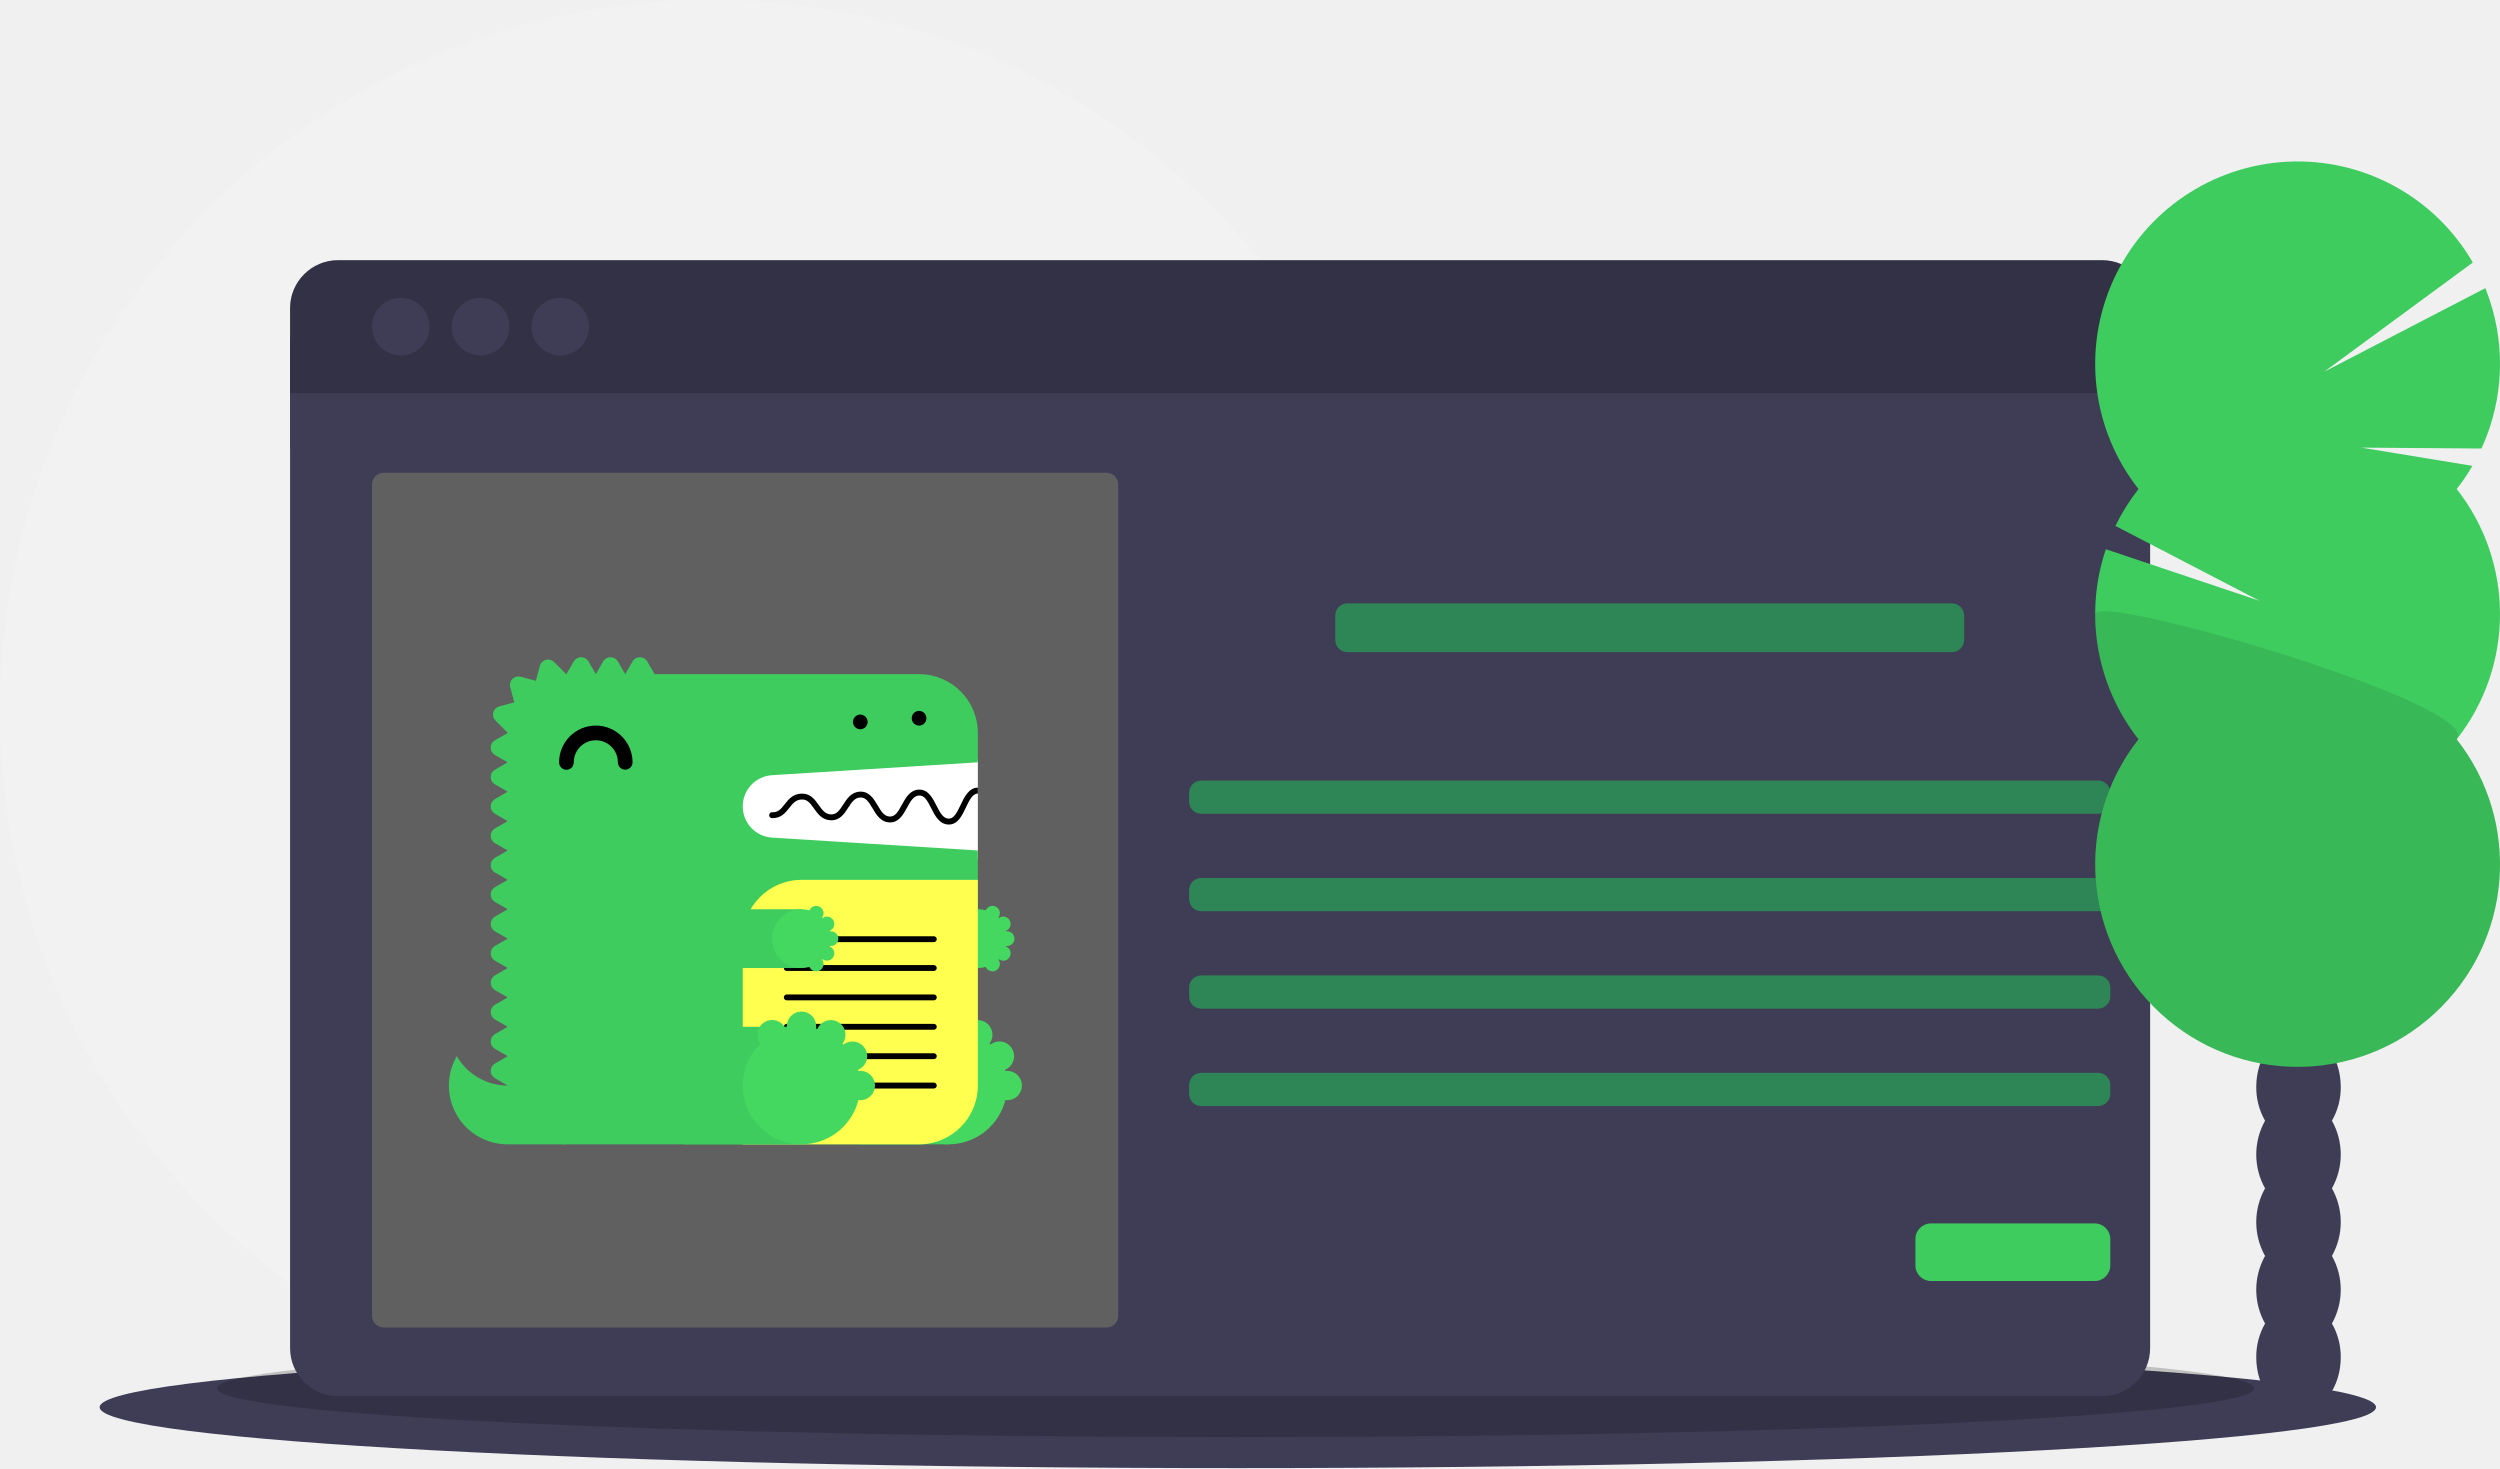
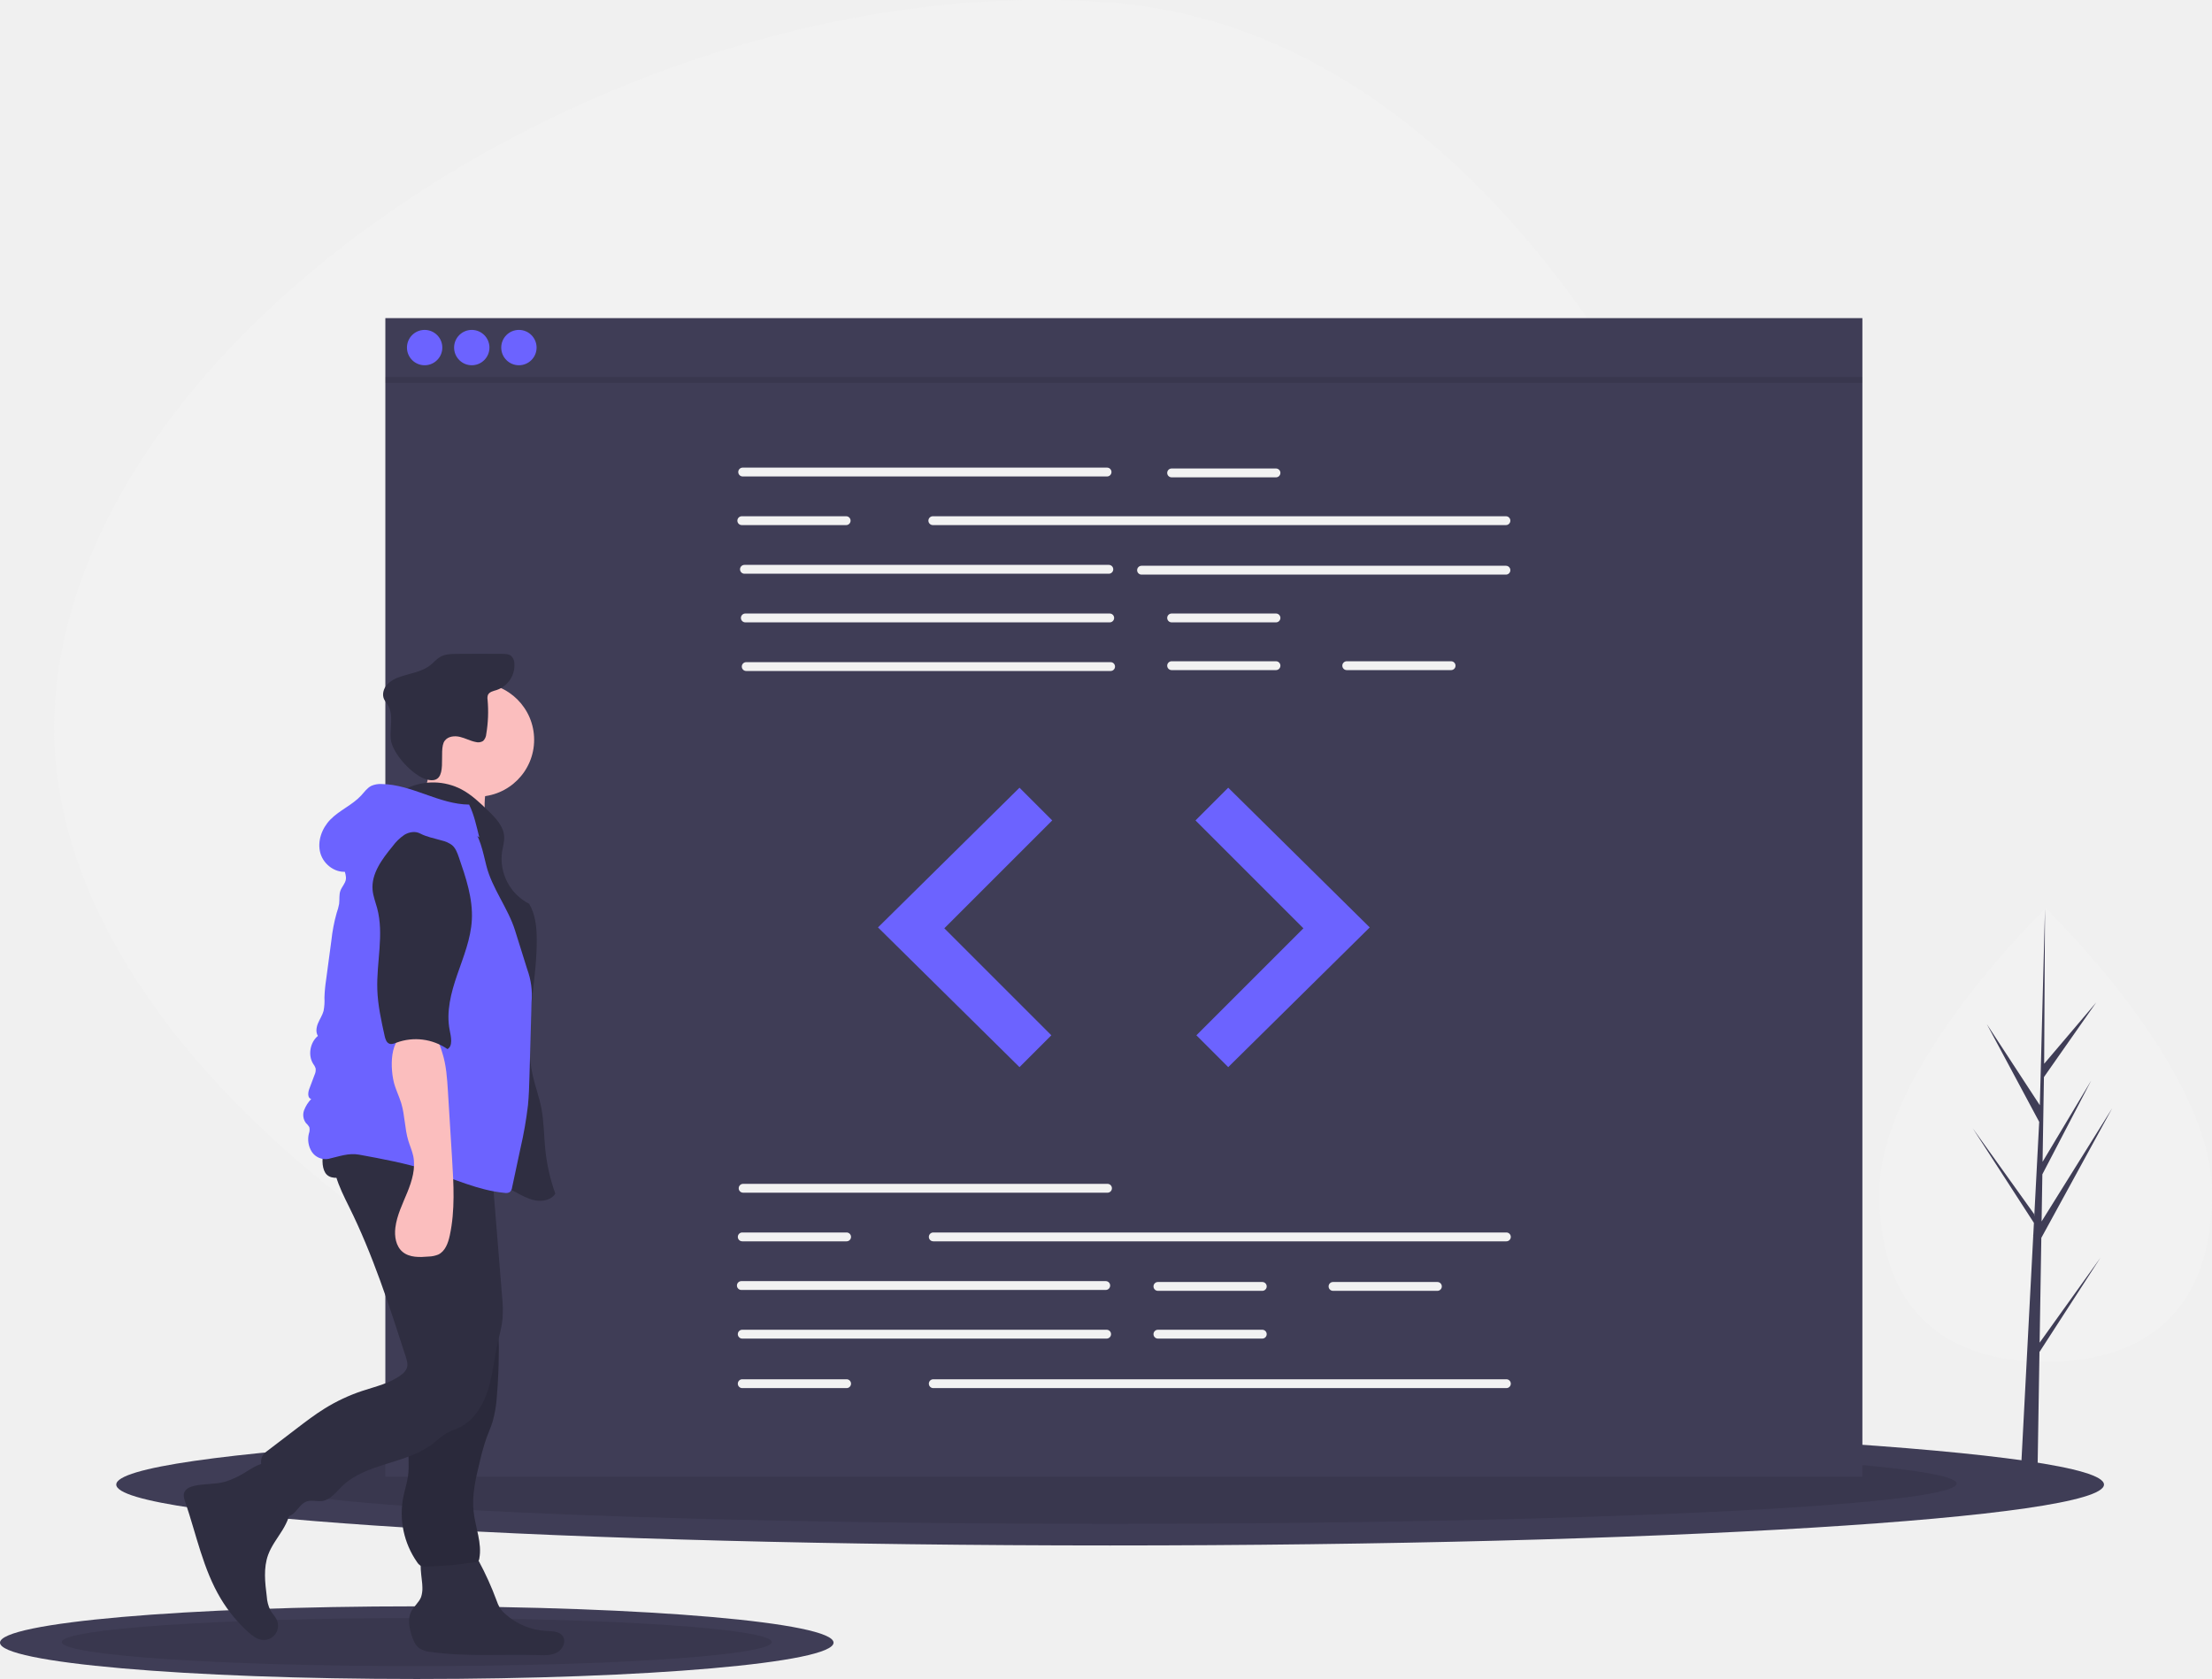
- <svg xmlns="http://www.w3.org/2000/svg" id="ac356da0-b129-4ca5-aecc-4700531dd101" data-name="Layer 1" width="1129" height="663" viewBox="0 0 1129 663">
-   <circle cx="321" cy="321" r="321" fill="#f2f2f2" />
-   <ellipse cx="559" cy="635.5" rx="514" ry="27.5" fill="#3f3d56" />
-   <ellipse cx="558" cy="627" rx="460" ry="22" opacity="0.2" />
-   <rect x="131" y="152.5" width="840" height="50" fill="#3f3d56" />
-   <path d="M166.5,727.33A21.67,21.67,0,0,0,188.17,749H984.83A21.67,21.67,0,0,0,1006.5,727.33V296h-840Z" transform="translate(-35.5 -118.5)" fill="#3f3d56" />
-   <path d="M984.83,236H188.17A21.67,21.67,0,0,0,166.5,257.67V296h840V257.67A21.67,21.67,0,0,0,984.83,236Z" transform="translate(-35.5 -118.5)" fill="#3f3d56" />
-   <path d="M984.83,236H188.17A21.67,21.67,0,0,0,166.5,257.67V296h840V257.67A21.67,21.67,0,0,0,984.83,236Z" transform="translate(-35.5 -118.5)" opacity="0.2" />
-   <circle cx="181" cy="147.5" r="13" fill="#3f3d56" />
-   <circle cx="217" cy="147.5" r="13" fill="#3f3d56" />
-   <circle cx="253" cy="147.5" r="13" fill="#3f3d56" />
-   <rect x="168" y="213.5" width="337" height="386" rx="5.335" fill="#606060" />
-   <rect x="603" y="272.5" width="284" height="22" rx="5.476" fill="#2e8555" />
-   <rect x="537" y="352.5" width="416" height="15" rx="5.476" fill="#2e8555" />
-   <rect x="537" y="396.5" width="416" height="15" rx="5.476" fill="#2e8555" />
-   <rect x="537" y="440.5" width="416" height="15" rx="5.476" fill="#2e8555" />
-   <rect x="537" y="484.5" width="416" height="15" rx="5.476" fill="#2e8555" />
-   <rect x="865" y="552.5" width="88" height="26" rx="7.028" fill="#3ecc5f" />
-   <path d="M1088.603,624.616a30.114,30.114,0,0,0,3.983-15.266c0-13.797-8.544-24.981-19.083-24.981s-19.083,11.184-19.083,24.981a30.114,30.114,0,0,0,3.983,15.266,31.248,31.248,0,0,0,0,30.532,31.248,31.248,0,0,0,0,30.532,31.248,31.248,0,0,0,0,30.532,30.114,30.114,0,0,0-3.983,15.266c0,13.797,8.544,24.981,19.083,24.981s19.083-11.184,19.083-24.981a30.114,30.114,0,0,0-3.983-15.266,31.248,31.248,0,0,0,0-30.532,31.248,31.248,0,0,0,0-30.532,31.248,31.248,0,0,0,0-30.532Z" transform="translate(-35.5 -118.5)" fill="#3f3d56" />
-   <ellipse cx="1038.003" cy="460.318" rx="19.083" ry="24.981" fill="#3f3d56" />
-   <ellipse cx="1038.003" cy="429.786" rx="19.083" ry="24.981" fill="#3f3d56" />
-   <path d="M1144.939,339.345a91.611,91.611,0,0,0,7.107-10.461l-50.141-8.235,54.229.403a91.566,91.566,0,0,0,1.746-72.426l-72.754,37.741,67.097-49.321a91.413,91.413,0,1,0-150.971,102.298,91.458,91.458,0,0,0-10.425,16.669l65.087,33.814-69.4-23.292a91.46,91.46,0,0,0,14.738,85.837,91.406,91.406,0,1,0,143.689,0,91.418,91.418,0,0,0,0-113.029Z" transform="translate(-35.5 -118.5)" fill="#3ecc5f" fill-rule="evenodd" />
-   <path d="M981.688,395.859a91.013,91.013,0,0,0,19.561,56.514,91.406,91.406,0,1,0,143.689,0C1157.19,436.821,981.688,385.6,981.688,395.859Z" transform="translate(-35.5 -118.5)" opacity="0.1" />
-   <path d="M365.62,461.436H477.094v45.12H365.62Z" transform="translate(-35.5 -118.5)" fill="#fff" fill-rule="evenodd" />
-   <path d="M264.763,608.741a26.509,26.509,0,0,1-22.962-13.271,26.51,26.51,0,0,0,22.962,39.812H291.304V608.741Z" transform="translate(-35.5 -118.5)" fill="#3ecc5f" fill-rule="evenodd" />
-   <path d="M384.172,468.571l92.922-5.807V449.493a26.541,26.541,0,0,0-26.541-26.541H331.116l-3.318-5.746a3.83,3.83,0,0,0-6.635,0l-3.318,5.746-3.318-5.746a3.83,3.83,0,0,0-6.635,0l-3.318,5.746L301.257,417.205a3.83,3.83,0,0,0-6.635,0L291.304,422.951c-.029,0-.056.004-.086.004l-5.497-5.495a3.829,3.829,0,0,0-6.407,1.717l-1.817,6.773L270.607,424.103a3.83,3.83,0,0,0-4.691,4.693l1.845,6.891-6.771,1.814a3.832,3.832,0,0,0-1.72,6.41l5.497,5.497c0,.028-.004.056-.004.085l-5.746,3.318a3.83,3.83,0,0,0,0,6.635l5.746,3.318L259.016,466.081a3.83,3.83,0,0,0,0,6.635l5.746,3.318-5.746,3.318a3.83,3.83,0,0,0,0,6.635l5.746,3.318-5.746,3.318a3.83,3.83,0,0,0,0,6.635l5.746,3.318-5.746,3.318a3.83,3.83,0,0,0,0,6.635l5.746,3.318-5.746,3.318a3.83,3.83,0,0,0,0,6.635l5.746,3.318-5.746,3.318a3.83,3.83,0,0,0,0,6.635l5.746,3.318-5.746,3.318a3.83,3.83,0,0,0,0,6.635l5.746,3.318L259.016,558.976a3.83,3.83,0,0,0,0,6.635l5.746,3.318-5.746,3.318a3.83,3.83,0,0,0,0,6.635l5.746,3.318-5.746,3.318a3.83,3.83,0,0,0,0,6.635l5.746,3.318-5.746,3.318a3.83,3.83,0,0,0,0,6.635l5.746,3.318A26.541,26.541,0,0,0,291.304,635.283H450.553A26.541,26.541,0,0,0,477.094,608.741V502.575l-92.922-5.807a14.126,14.126,0,0,1,0-28.198" transform="translate(-35.5 -118.5)" fill="#3ecc5f" fill-rule="evenodd" />
-   <path d="M424.011,635.283h39.812V582.2H424.011Z" transform="translate(-35.5 -118.5)" fill="#3ecc5f" fill-rule="evenodd" />
-   <path d="M490.365,602.106a6.602,6.602,0,0,0-.848.085c-.05-.199-.098-.399-.154-.599A6.627,6.627,0,1,0,482.806,590.21q-.22-.225-.445-.446a6.624,6.624,0,1,0-11.397-6.564c-.196-.056-.394-.102-.591-.153a6.64,6.64,0,1,0-13.101,0c-.196.05-.394.097-.591.153a6.628,6.628,0,1,0-11.397,6.564,26.528,26.528,0,1,0,44.231,25.528,6.621,6.621,0,1,0,.848-13.186" transform="translate(-35.5 -118.5)" fill="#44d860" fill-rule="evenodd" />
-   <path d="M437.282,555.658H477.094V529.117H437.282Z" transform="translate(-35.5 -118.5)" fill="#3ecc5f" fill-rule="evenodd" />
-   <path d="M490.365,545.705a3.318,3.318,0,0,0,0-6.635,3.411,3.411,0,0,0-.423.042c-.027-.1-.049-.199-.077-.299a3.319,3.319,0,0,0-1.278-6.379,3.282,3.282,0,0,0-2.001.687q-.109-.113-.223-.223a3.282,3.282,0,0,0,.671-1.983,3.318,3.318,0,0,0-6.37-1.299,13.271,13.271,0,1,0,0,25.541,3.318,3.318,0,0,0,6.37-1.299,3.282,3.282,0,0,0-.671-1.983q.113-.109.223-.223a3.282,3.282,0,0,0,2.001.687,3.318,3.318,0,0,0,1.278-6.379c.028-.098.05-.199.077-.299a3.413,3.413,0,0,0,.423.042" transform="translate(-35.5 -118.5)" fill="#44d860" fill-rule="evenodd" />
-   <path d="M317.845,466.081a3.318,3.318,0,0,1-3.318-3.318,9.953,9.953,0,1,0-19.906,0,3.318,3.318,0,1,1-6.635,0,16.588,16.588,0,1,1,33.177,0,3.318,3.318,0,0,1-3.318,3.318" transform="translate(-35.5 -118.5)" fill-rule="evenodd" />
-   <path d="M370.928,635.283h79.624A26.541,26.541,0,0,0,477.094,608.741v-92.895H397.47a26.541,26.541,0,0,0-26.541,26.541Z" transform="translate(-35.5 -118.5)" fill="#ffff50" fill-rule="evenodd" />
-   <path d="M457.214,556.985H390.808a1.327,1.327,0,0,1,0-2.654h66.407a1.327,1.327,0,0,1,0,2.654m0,26.541H390.808a1.327,1.327,0,1,1,0-2.654h66.407a1.327,1.327,0,0,1,0,2.654m0,26.541H390.808a1.327,1.327,0,1,1,0-2.654h66.407a1.327,1.327,0,0,1,0,2.654m0-66.107H390.808a1.327,1.327,0,0,1,0-2.654h66.407a1.327,1.327,0,0,1,0,2.654m0,26.295H390.808a1.327,1.327,0,0,1,0-2.654h66.407a1.327,1.327,0,0,1,0,2.654m0,26.541H390.808a1.327,1.327,0,0,1,0-2.654h66.407a1.327,1.327,0,0,1,0,2.654M477.094,474.191c-.016,0-.029-.008-.045-.007-4.101.139-6.041,4.241-7.753,7.86-1.786,3.782-3.168,6.241-5.432,6.167-2.507-.09-3.94-2.922-5.458-5.919-1.744-3.442-3.734-7.347-7.913-7.201-4.042.138-5.989,3.708-7.706,6.857-1.827,3.355-3.071,5.395-5.469,5.3-2.557-.093-3.916-2.395-5.489-5.06-1.753-2.967-3.78-6.304-7.878-6.189-3.973.137-5.925,3.165-7.648,5.839-1.822,2.827-3.099,4.549-5.527,4.447-2.618-.093-3.971-2.004-5.535-4.216-1.757-2.486-3.737-5.299-7.823-5.162-3.886.133-5.838,2.614-7.559,4.801-1.635,2.076-2.912,3.718-5.612,3.615a1.328,1.328,0,1,0-.096,2.654c4.004.134,6.032-2.389,7.793-4.628,1.562-1.985,2.91-3.699,5.564-3.789,2.556-.109,3.754,1.48,5.567,4.041,1.721,2.434,3.675,5.194,7.605,5.336,4.118.138,6.099-2.939,7.854-5.663,1.569-2.434,2.922-4.535,5.507-4.624,2.379-.089,3.675,1.792,5.501,4.885,1.721,2.916,3.671,6.219,7.68,6.365,4.147.143,6.15-3.477,7.895-6.682,1.512-2.771,2.938-5.388,5.466-5.476,2.379-.056,3.62,2.117,5.456,5.746,1.715,3.388,3.659,7.226,7.73,7.373l.224.004c4.066,0,5.996-4.081,7.704-7.689,1.512-3.198,2.942-6.211,5.397-6.334Z" transform="translate(-35.5 -118.5)" fill-rule="evenodd" />
-   <path d="M344.387,635.283h53.083V582.2H344.387Z" transform="translate(-35.5 -118.5)" fill="#3ecc5f" fill-rule="evenodd" />
-   <path d="M424.011,602.106a6.602,6.602,0,0,0-.848.085c-.05-.199-.098-.399-.154-.599A6.627,6.627,0,1,0,416.452,590.21q-.22-.225-.445-.446a6.624,6.624,0,1,0-11.397-6.564c-.196-.056-.394-.102-.591-.153a6.64,6.64,0,1,0-13.101,0c-.196.05-.394.097-.591.153a6.628,6.628,0,1,0-11.397,6.564,26.528,26.528,0,1,0,44.231,25.528,6.621,6.621,0,1,0,.848-13.186" transform="translate(-35.5 -118.5)" fill="#44d860" fill-rule="evenodd" />
-   <path d="M344.387,555.658h53.083V529.117H344.387Z" transform="translate(-35.5 -118.5)" fill="#3ecc5f" fill-rule="evenodd" />
-   <path d="M410.74,545.705a3.318,3.318,0,1,0,0-6.635,3.411,3.411,0,0,0-.423.042c-.027-.1-.049-.199-.077-.299a3.319,3.319,0,0,0-1.278-6.379,3.282,3.282,0,0,0-2.001.687q-.109-.113-.223-.223a3.282,3.282,0,0,0,.671-1.983,3.318,3.318,0,0,0-6.37-1.299,13.271,13.271,0,1,0,0,25.541,3.318,3.318,0,0,0,6.37-1.299,3.282,3.282,0,0,0-.671-1.983q.113-.109.223-.223a3.282,3.282,0,0,0,2.001.687,3.318,3.318,0,0,0,1.278-6.379c.028-.098.05-.199.077-.299a3.413,3.413,0,0,0,.423.042" transform="translate(-35.5 -118.5)" fill="#44d860" fill-rule="evenodd" />
-   <path d="M424.011,447.834a3.603,3.603,0,0,1-.65-.066,3.344,3.344,0,0,1-.624-.186,3.447,3.447,0,0,1-.572-.305,5.027,5.027,0,0,1-.504-.411,3.887,3.887,0,0,1-.41-.504,3.275,3.275,0,0,1-.557-1.845,3.602,3.602,0,0,1,.066-.65,3.826,3.826,0,0,1,.184-.624,3.489,3.489,0,0,1,.307-.571,3.197,3.197,0,0,1,.914-.916,3.447,3.447,0,0,1,.572-.305,3.344,3.344,0,0,1,.624-.186,3.069,3.069,0,0,1,1.301,0,3.223,3.223,0,0,1,1.194.491,5.028,5.028,0,0,1,.504.411,4.88,4.88,0,0,1,.411.504,3.382,3.382,0,0,1,.305.571,3.478,3.478,0,0,1,.252,1.274A3.364,3.364,0,0,1,426.36,446.865a5.027,5.027,0,0,1-.504.411,3.306,3.306,0,0,1-1.845.557m26.541-1.659a3.388,3.388,0,0,1-2.35-.969,5.042,5.042,0,0,1-.41-.504,3.275,3.275,0,0,1-.557-1.845,3.387,3.387,0,0,1,.967-2.349,5.026,5.026,0,0,1,.504-.411,3.447,3.447,0,0,1,.572-.305,3.343,3.343,0,0,1,.624-.186,3.07,3.07,0,0,1,1.301,0,3.224,3.224,0,0,1,1.194.491,5.026,5.026,0,0,1,.504.411,3.388,3.388,0,0,1,.969,2.349,3.726,3.726,0,0,1-.066.65,3.374,3.374,0,0,1-.186.624,4.715,4.715,0,0,1-.305.571,4.88,4.88,0,0,1-.411.504,5.026,5.026,0,0,1-.504.411,3.305,3.305,0,0,1-1.845.557" transform="translate(-35.5 -118.5)" fill-rule="evenodd" />
+ <svg xmlns="http://www.w3.org/2000/svg" id="a594ac37-6d44-4297-8862-1cbd9c01c0b7" data-name="Layer 1" width="1126.194" height="855" viewBox="0 0 1126.194 855">
+   <path d="M581.768,778.438C339.369,759.991,50.297,572.172,65.014,378.781S359.7,5.358,602.099,23.805,984.031,403.667,969.314,597.058,824.166,796.885,581.768,778.438Z" transform="translate(-36.90323 -22.5)" fill="#f2f2f2" />
+   <ellipse cx="565.194" cy="756" rx="506" ry="31" fill="#3f3d56" />
+   <ellipse cx="565.194" cy="755.5" rx="431" ry="20.5" opacity="0.1" />
+   <ellipse cx="212.194" cy="836.5" rx="212.194" ry="18.5" fill="#3f3d56" />
+   <ellipse cx="212.194" cy="836.202" rx="180.742" ry="12.234" opacity="0.1" />
+   <rect x="196.194" y="162" width="752" height="590" fill="#3f3d56" />
+   <path d="M600.541,265.129H415.024a2.251,2.251,0,1,1,0-4.503H600.541a2.251,2.251,0,0,1,0,4.503Z" transform="translate(-36.90323 -22.5)" fill="#f2f2f2" />
+   <path d="M803.62,289.895H511.835a2.251,2.251,0,0,1,0-4.503H803.62a2.251,2.251,0,1,1,0,4.503Z" transform="translate(-36.90323 -22.5)" fill="#f2f2f2" />
+   <path d="M601.442,314.661H415.924a2.251,2.251,0,1,1,0-4.503H601.442a2.251,2.251,0,1,1,0,4.503Z" transform="translate(-36.90323 -22.5)" fill="#f2f2f2" />
+   <path d="M803.62,315.111H618.102a2.251,2.251,0,0,1,0-4.503H803.62a2.251,2.251,0,1,1,0,4.503Z" transform="translate(-36.90323 -22.5)" fill="#f2f2f2" />
+   <path d="M601.892,339.426H416.374a2.251,2.251,0,0,1,0-4.503H601.892a2.251,2.251,0,1,1,0,4.503Z" transform="translate(-36.90323 -22.5)" fill="#f2f2f2" />
+   <path d="M602.342,364.192H416.825a2.251,2.251,0,0,1,0-4.503H602.342a2.251,2.251,0,1,1,0,4.503Z" transform="translate(-36.90323 -22.5)" fill="#f2f2f2" />
+   <path d="M686.546,265.579H633.412a2.251,2.251,0,0,1,0-4.503h53.134a2.251,2.251,0,1,1,0,4.503Z" transform="translate(-36.90323 -22.5)" fill="#f2f2f2" />
+   <path d="M686.546,339.426H633.412a2.251,2.251,0,0,1,0-4.503h53.134a2.251,2.251,0,1,1,0,4.503Z" transform="translate(-36.90323 -22.5)" fill="#f2f2f2" />
+   <path d="M686.546,363.742H633.412a2.251,2.251,0,1,1,0-4.503h53.134a2.251,2.251,0,1,1,0,4.503Z" transform="translate(-36.90323 -22.5)" fill="#f2f2f2" />
+   <path d="M775.702,363.742H722.569a2.251,2.251,0,0,1,0-4.503h53.134a2.251,2.251,0,1,1,0,4.503Z" transform="translate(-36.90323 -22.5)" fill="#f2f2f2" />
+   <path d="M467.707,289.895H414.573a2.251,2.251,0,0,1,0-4.503h53.134a2.251,2.251,0,0,1,0,4.503Z" transform="translate(-36.90323 -22.5)" fill="#f2f2f2" />
+   <path d="M600.766,629.861H415.249a2.251,2.251,0,0,1,0-4.503H600.766a2.251,2.251,0,0,1,0,4.503Z" transform="translate(-36.90323 -22.5)" fill="#f2f2f2" />
+   <path d="M599.866,679.392H414.348a2.251,2.251,0,1,1,0-4.503H599.866a2.251,2.251,0,0,1,0,4.503Z" transform="translate(-36.90323 -22.5)" fill="#f2f2f2" />
+   <path d="M600.316,704.158H414.798a2.251,2.251,0,1,1,0-4.503H600.316a2.251,2.251,0,1,1,0,4.503Z" transform="translate(-36.90323 -22.5)" fill="#f2f2f2" />
+   <path d="M679.566,679.842H626.433a2.251,2.251,0,0,1,0-4.503h53.134a2.251,2.251,0,0,1,0,4.503Z" transform="translate(-36.90323 -22.5)" fill="#f2f2f2" />
+   <path d="M679.566,704.158H626.433a2.251,2.251,0,0,1,0-4.503h53.134a2.251,2.251,0,1,1,0,4.503Z" transform="translate(-36.90323 -22.5)" fill="#f2f2f2" />
+   <path d="M768.723,679.842H715.589a2.251,2.251,0,1,1,0-4.503h53.134a2.251,2.251,0,0,1,0,4.503Z" transform="translate(-36.90323 -22.5)" fill="#f2f2f2" />
+   <path d="M803.845,654.626H512.06a2.251,2.251,0,0,1,0-4.503H803.845a2.251,2.251,0,0,1,0,4.503Z" transform="translate(-36.90323 -22.5)" fill="#f2f2f2" />
+   <path d="M467.932,654.626H414.798a2.251,2.251,0,0,1,0-4.503H467.932a2.251,2.251,0,0,1,0,4.503Z" transform="translate(-36.90323 -22.5)" fill="#f2f2f2" />
+   <path d="M803.845,729.374H512.06a2.251,2.251,0,1,1,0-4.503H803.845a2.251,2.251,0,0,1,0,4.503Z" transform="translate(-36.90323 -22.5)" fill="#f2f2f2" />
+   <path d="M467.932,729.374H414.798a2.251,2.251,0,1,1,0-4.503H467.932a2.251,2.251,0,1,1,0,4.503Z" transform="translate(-36.90323 -22.5)" fill="#f2f2f2" />
+   <polygon points="519.06 401.13 447.014 472.275 519.06 543.42 535.27 527.21 480.786 472.725 535.72 417.79 519.06 401.13" fill="#6c63ff" />
+   <polygon points="625.327 401.13 697.373 472.275 625.327 543.42 609.117 527.21 663.602 472.725 608.667 417.79 625.327 401.13" fill="#6c63ff" />
+   <circle cx="216.194" cy="177" r="9" fill="#6c63ff" />
+   <circle cx="240.194" cy="177" r="9" fill="#6c63ff" />
+   <circle cx="264.194" cy="177" r="9" fill="#6c63ff" />
+   <rect x="196.194" y="192" width="752" height="3" opacity="0.1" />
+   <path d="M1163.097,629.954c0,63.771-37.911,86.038-84.676,86.038s-84.676-22.266-84.676-86.038,84.676-144.898,84.676-144.898S1163.097,566.182,1163.097,629.954Z" transform="translate(-36.90323 -22.5)" fill="#f2f2f2" />
+   <polygon points="1038.433 683.736 1039.3 630.365 1075.391 564.338 1039.436 621.993 1039.826 597.995 1064.699 550.226 1039.929 591.645 1039.929 591.645 1040.63 548.484 1067.265 510.453 1040.74 541.697 1041.178 462.556 1038.425 567.325 1038.651 563.003 1011.571 521.552 1038.217 571.3 1035.694 619.503 1035.619 618.223 1004.4 574.602 1035.524 622.743 1035.209 628.771 1035.152 628.862 1035.178 629.357 1028.776 751.653 1037.329 751.653 1038.355 688.485 1069.404 640.461 1038.433 683.736" fill="#3f3d56" />
+   <path d="M159.525,773.591a43.126,43.126,0,0,1-8.178,3.503c-5.079,1.387-10.507.878-15.637,2.063-2.1.485-4.386,1.499-5.054,3.549-.49,1.503.043,3.127.553,4.623,5.669,16.62,9.085,34.266,18.125,49.321a74.641,74.641,0,0,0,13.993,16.988c2.055,1.852,4.384,3.664,7.135,3.955a7.248,7.248,0,0,0,7.371-10.182c-.811-1.801-2.317-3.196-3.289-4.916a18.757,18.757,0,0,1-1.819-6.991c-.893-7.108-1.754-14.538.709-21.265,1.652-4.512,4.682-8.359,7.206-12.447s4.622-8.772,4.06-13.544c-.383-3.257-1.972-6.237-3.65-9.054-1.681-2.823-5.005-10.408-8.383-11.35C169.16,766.864,162.583,772.024,159.525,773.591Z" transform="translate(-36.90323 -22.5)" fill="#2f2e41" />
+   <path d="M251.96,831a14.019,14.019,0,0,1-.663,4.745c-1.058,2.793-3.681,4.706-5.036,7.367-1.885,3.701-1.031,8.174.218,12.135.783,2.483,1.81,5.067,3.912,6.603a12.893,12.893,0,0,0,5.954,1.907c18.036,2.496,36.358,1.064,54.559,1.587,3.317.095,6.829.211,9.725-1.41s4.686-5.697,2.717-8.368c-1.769-2.399-5.265-2.376-8.242-2.518a33.912,33.912,0,0,1-20.913-8.615,15.112,15.112,0,0,1-2.933-3.377,20.753,20.753,0,0,1-1.534-3.518,156.799,156.799,0,0,0-9.084-20.119c-.979-1.815-2.087-3.705-3.906-4.676a10.323,10.323,0,0,0-4.239-.926c-4.536-.294-16.283-1.838-19.791,1.69C249.461,816.768,252.032,826.86,251.96,831Z" transform="translate(-36.90323 -22.5)" fill="#2f2e41" />
+   <circle cx="242.971" cy="376.72" r="28.975" fill="#fbbebe" />
+   <path d="M253.709,423.146c-1.723,4.614-4.647,8.947-8.9,11.43l40.075,8.175a42.453,42.453,0,0,1-.562-17.869,10.3,10.3,0,0,0,.24-4.409c-.754-2.907-4.026-4.307-6.955-4.974-7.314-1.667-13.782-2.561-20.579-5.792C254.95,413.263,255.241,419.045,253.709,423.146Z" transform="translate(-36.90323 -22.5)" fill="#fbbebe" />
+   <path d="M244.474,423.727a31.338,31.338,0,0,1,27.313.714c5.138,2.707,9.392,6.794,13.572,10.826,3.853,3.717,7.962,7.972,8.236,13.319.132,2.59-.676,5.123-1.084,7.684a25.766,25.766,0,0,0,13.78,26.469c3.184,5.303,3.841,11.729,3.889,17.914.185,23.436-7.209,47.161-1.93,69.995,1.239,5.361,3.162,10.554,4.232,15.951,1.387,6.991,1.318,14.18,2.044,21.27a95.266,95.266,0,0,0,5.113,22.495c-1.744,2.774-5.374,3.837-8.642,3.613s-6.325-1.643-9.242-3.136c-14.123-7.227-27.059-16.757-41.687-22.9-9.678-4.064-19.987-6.595-29.376-11.288s-18.12-12.142-20.99-22.238c-1.241-4.365-1.318-8.965-1.385-13.503-.285-19.114-.55-38.436,3.61-57.094,3.669-16.454,10.741-32.194,12.284-48.981.502-5.464.513-11.314,3.566-15.873C232.091,432.52,241.409,430.851,244.474,423.727Z" transform="translate(-36.90323 -22.5)" fill="#2f2e41" />
+   <path d="M263.395,399.629c1.707-2.227,5-2.531,7.728-1.872s5.243,2.064,7.997,2.599a4.675,4.675,0,0,0,3.743-.526,5.444,5.444,0,0,0,1.615-3.57,68.163,68.163,0,0,0,.671-17.38,5.147,5.147,0,0,1,.159-2.437c.682-1.643,2.763-2.035,4.462-2.562a13.316,13.316,0,0,0,9.013-13.633,5.421,5.421,0,0,0-1.657-3.741c-1.175-.958-2.82-1.016-4.336-1.029q-11.683-.094-23.367.006c-2.883.025-5.91.096-8.409,1.533-1.848,1.063-3.222,2.773-4.88,4.112-4.326,3.491-10.178,4.201-15.441,5.991a15.308,15.308,0,0,0-6.768,4.036c-1.75,2-2.592,4.973-1.493,7.393a26.252,26.252,0,0,0,1.887,2.904c3.105,4.964,1.038,11.403,1.501,17.24.579,7.288,11.365,19.112,18.679,20.836C266.308,422.311,259.486,404.414,263.395,399.629Z" transform="translate(-36.90323 -22.5)" fill="#2f2e41" />
+   <path d="M247.037,719.183c.745,5.322,1.701,10.662,1.445,16.029-.357,7.494-3.059,14.714-3.559,22.199-.373,5.591.49,11.242-.287,16.791-.497,3.553-1.656,6.978-2.373,10.494a43.395,43.395,0,0,0,6.973,33.265,5.448,5.448,0,0,0,2.023,1.961,5.714,5.714,0,0,0,2.508.332,179.947,179.947,0,0,0,25.17-2.287,2.414,2.414,0,0,0,1.616-.713,2.266,2.266,0,0,0,.351-.954c1.544-7.936-1.977-15.893-2.872-23.928-.956-8.58,1.103-17.177,3.146-25.565a113.548,113.548,0,0,1,3.467-12.228c.988-2.697,2.181-5.321,3.037-8.063a61.46,61.46,0,0,0,2.202-13.203q.892-10.575.945-21.199a88.958,88.958,0,0,0-1.665-20.01c-1.878-8.338-5.724-16.081-9.536-23.73a15.029,15.029,0,0,0-5.618,2.67,125.38,125.38,0,0,1-15.35,8.481c-3.567,1.657-10.522,2.833-12.786,6.286-2.232,3.405-.792,10.351-.621,14.106Q245.694,709.584,247.037,719.183Z" transform="translate(-36.90323 -22.5)" fill="#2f2e41" />
+   <path d="M247.037,719.183c.745,5.322,1.701,10.662,1.445,16.029-.357,7.494-3.059,14.714-3.559,22.199-.373,5.591.49,11.242-.287,16.791-.497,3.553-1.656,6.978-2.373,10.494a43.395,43.395,0,0,0,6.973,33.265,5.448,5.448,0,0,0,2.023,1.961,5.714,5.714,0,0,0,2.508.332,179.947,179.947,0,0,0,25.17-2.287,2.414,2.414,0,0,0,1.616-.713,2.266,2.266,0,0,0,.351-.954c1.544-7.936-1.977-15.893-2.872-23.928-.956-8.58,1.103-17.177,3.146-25.565a113.548,113.548,0,0,1,3.467-12.228c.988-2.697,2.181-5.321,3.037-8.063a61.46,61.46,0,0,0,2.202-13.203q.892-10.575.945-21.199a88.958,88.958,0,0,0-1.665-20.01c-1.878-8.338-5.724-16.081-9.536-23.73a15.029,15.029,0,0,0-5.618,2.67,125.38,125.38,0,0,1-15.35,8.481c-3.567,1.657-10.522,2.833-12.786,6.286-2.232,3.405-.792,10.351-.621,14.106Q245.694,709.584,247.037,719.183Z" transform="translate(-36.90323 -22.5)" opacity="0.1" />
+   <path d="M207.864,605.518c-3.848,10.359,1.808,21.554,6.722,31.452,12.106,24.386,20.513,50.407,28.874,76.317.626,1.941,1.252,4.058.554,5.974a7.825,7.825,0,0,1-2.822,3.347c-5.765,4.379-13.107,5.939-19.975,8.23a90.184,90.184,0,0,0-18.943,8.88c-4.977,3.084-9.639,6.644-14.292,10.197l-14.812,11.312a9.903,9.903,0,0,0-2.476,2.397c-1.429,2.241-.843,5.167-.132,7.728a131.432,131.432,0,0,0,7.252,19.792,6.911,6.911,0,0,0,2.63,3.447c2.312,1.242,5.14-.405,6.905-2.347s3.292-4.359,5.781-5.193c2.486-.833,5.222.176,7.818-.189,4.199-.589,6.986-4.457,10.013-7.426,12.365-12.131,33.01-11.251,46.612-21.977a59.228,59.228,0,0,1,6.231-4.868c2.3-1.359,4.907-2.105,7.293-3.307,7.257-3.654,11.819-11.209,14.262-18.957s3.141-15.928,4.897-23.861c.908-4.101,2.103-8.158,2.507-12.338a66.094,66.094,0,0,0-.253-11.666L287.604,621.748c-.4-4.943-.8-9.892-1.576-14.791-14.577.521-29.143,1.108-43.728,1.28C230.695,608.374,218.876,609.186,207.864,605.518Z" transform="translate(-36.90323 -22.5)" fill="#2f2e41" />
+   <path d="M202.506,619.721c1.977,3.18,6.79,3.114,10.104,1.371s5.889-4.673,9.211-6.401c4.464-2.323,9.746-2.235,14.776-2.093,7.964.225,16.025.464,23.687,2.647,7.925,2.257,15.64,6.603,23.834,5.736,1.426-.151,2.985-.56,3.761-1.766a5.544,5.544,0,0,0,.62-2.836l.268-7.159a6.464,6.464,0,0,0-.57-3.625,6.082,6.082,0,0,0-2.716-2.079c-11.663-5.646-24.965-6.697-37.915-7.141q-9.875-.338-19.757-.278c-5.591.034-12.303-.775-17.739.719C202.774,598.82,198.805,613.769,202.506,619.721Z" transform="translate(-36.90323 -22.5)" fill="#2f2e41" />
+   <path d="M275.742,432.226c-15.282-.135-29.131-10.223-44.412-10.468a11.514,11.514,0,0,0-5.393.93c-2.129,1.073-3.529,3.147-5.147,4.898-4.518,4.893-11.061,7.505-15.703,12.281-4.352,4.478-6.773,11.15-5.055,17.153s8.204,10.608,14.279,9.165A36.801,36.801,0,0,1,228.65,446.706a72.887,72.887,0,0,1,11.205-5.882c6.868-3.112,14.548-6.283,21.718-3.95a30.638,30.638,0,0,1,7.409,4.04l11.954,8.03C279.543,443.45,278.29,437.288,275.742,432.226Z" transform="translate(-36.90323 -22.5)" fill="#6c63ff" />
+   <path d="M212.552,460.874c-2.029,2.532.894,6.2.447,9.413-.297,2.135-2.054,3.765-2.786,5.793-.758,2.1-.356,4.427-.643,6.641a28.489,28.489,0,0,1-1.275,4.73,84.975,84.975,0,0,0-2.686,14.026l-2.675,19.976a75.681,75.681,0,0,0-.846,9.078,27.107,27.107,0,0,1-.452,6.787c-.592,2.183-1.904,4.093-2.786,6.175s-1.291,4.602-.099,6.524c-3.991,3.325-5.178,9.854-2.387,14.235a7.899,7.899,0,0,1,1.23,2.265,5.82,5.82,0,0,1-.542,3.34l-2.705,7.207c-.692,1.845-.911,4.653,1.014,5.074a17.006,17.006,0,0,0-3.651,5.767,6.866,6.866,0,0,0,.972,6.506,8.289,8.289,0,0,1,1.694,2.056,5.473,5.473,0,0,1-.196,3.243,11.906,11.906,0,0,0,1.473,9.333,8.371,8.371,0,0,0,8.418,3.609c5.41-1.22,10.272-3.147,15.728-2.146,11.746,2.155,23.53,4.32,34.906,7.952,12.984,4.145,25.556,10.224,39.126,11.5a3.798,3.798,0,0,0,2.617-.407,3.931,3.931,0,0,0,1.21-2.488q2.097-9.832,4.194-19.665a202.363,202.363,0,0,0,3.855-22.028c.477-4.781.614-9.589.749-14.392l1.081-38.231a38.197,38.197,0,0,0-2.2-16.62l-6.217-19.848c-3.548-11.327-11.688-21.371-14.586-32.882-1.834-7.285-3.189-15.103-8.108-20.781-7.012-8.095-19.145-9.354-29.764-7.962-4.797.629-9.636,1.714-13.785,4.202-4.798,2.877-8.333,7.409-11.753,11.836C218.305,454.343,215.436,457.276,212.552,460.874Z" transform="translate(-36.90323 -22.5)" fill="#6c63ff" />
+   <path d="M237.347,573.323c.875,3.773,2.712,7.251,3.837,10.957,1.884,6.209,1.724,12.896,3.605,19.106.789,2.606,1.933,5.109,2.5,7.773,1.321,6.211-.608,12.636-3.003,18.516s-5.313,11.678-6.091,17.98c-.548,4.438.239,9.45,3.66,12.331,3.552,2.99,8.713,2.788,13.339,2.39a14.016,14.016,0,0,0,4.841-1.008c3.538-1.674,5.028-5.86,5.855-9.685,2.771-12.819,1.98-26.106,1.174-39.197l-2.106-34.234c-.405-6.591-.84-13.318-2.871-19.646-.739-2.302-2.026-6.954-4.129-8.424-2.083-1.456-8.03-1.521-10.609-1.642C235.251,547.97,235.387,564.856,237.347,573.323Z" transform="translate(-36.90323 -22.5)" fill="#fbbebe" />
+   <path d="M250.751,446.923c-2.471-1.294-5.584-.736-7.972.704a24.568,24.568,0,0,0-5.972,5.798c-5.339,6.517-10.991,13.995-10.199,22.382.297,3.145,1.501,6.121,2.317,9.172,3.579,13.38-.379,27.53.075,41.373.262,7.999,2.003,15.866,3.736,23.679.354,1.595.92,3.44,2.463,3.977,1.159.403,2.41-.115,3.557-.551A28.371,28.371,0,0,1,264.721,556.731c2.865-1.529,1.791-6.363,1.149-9.546-1.908-9.458.682-19.214,3.828-28.335s6.911-18.23,7.432-27.865c.591-10.916-3.029-21.571-6.6-31.903-.779-2.255-1.631-4.62-3.439-6.178a13.665,13.665,0,0,0-5.203-2.377C258.096,449.406,254.255,448.758,250.751,446.923Z" transform="translate(-36.90323 -22.5)" fill="#2f2e41" />
</svg>
